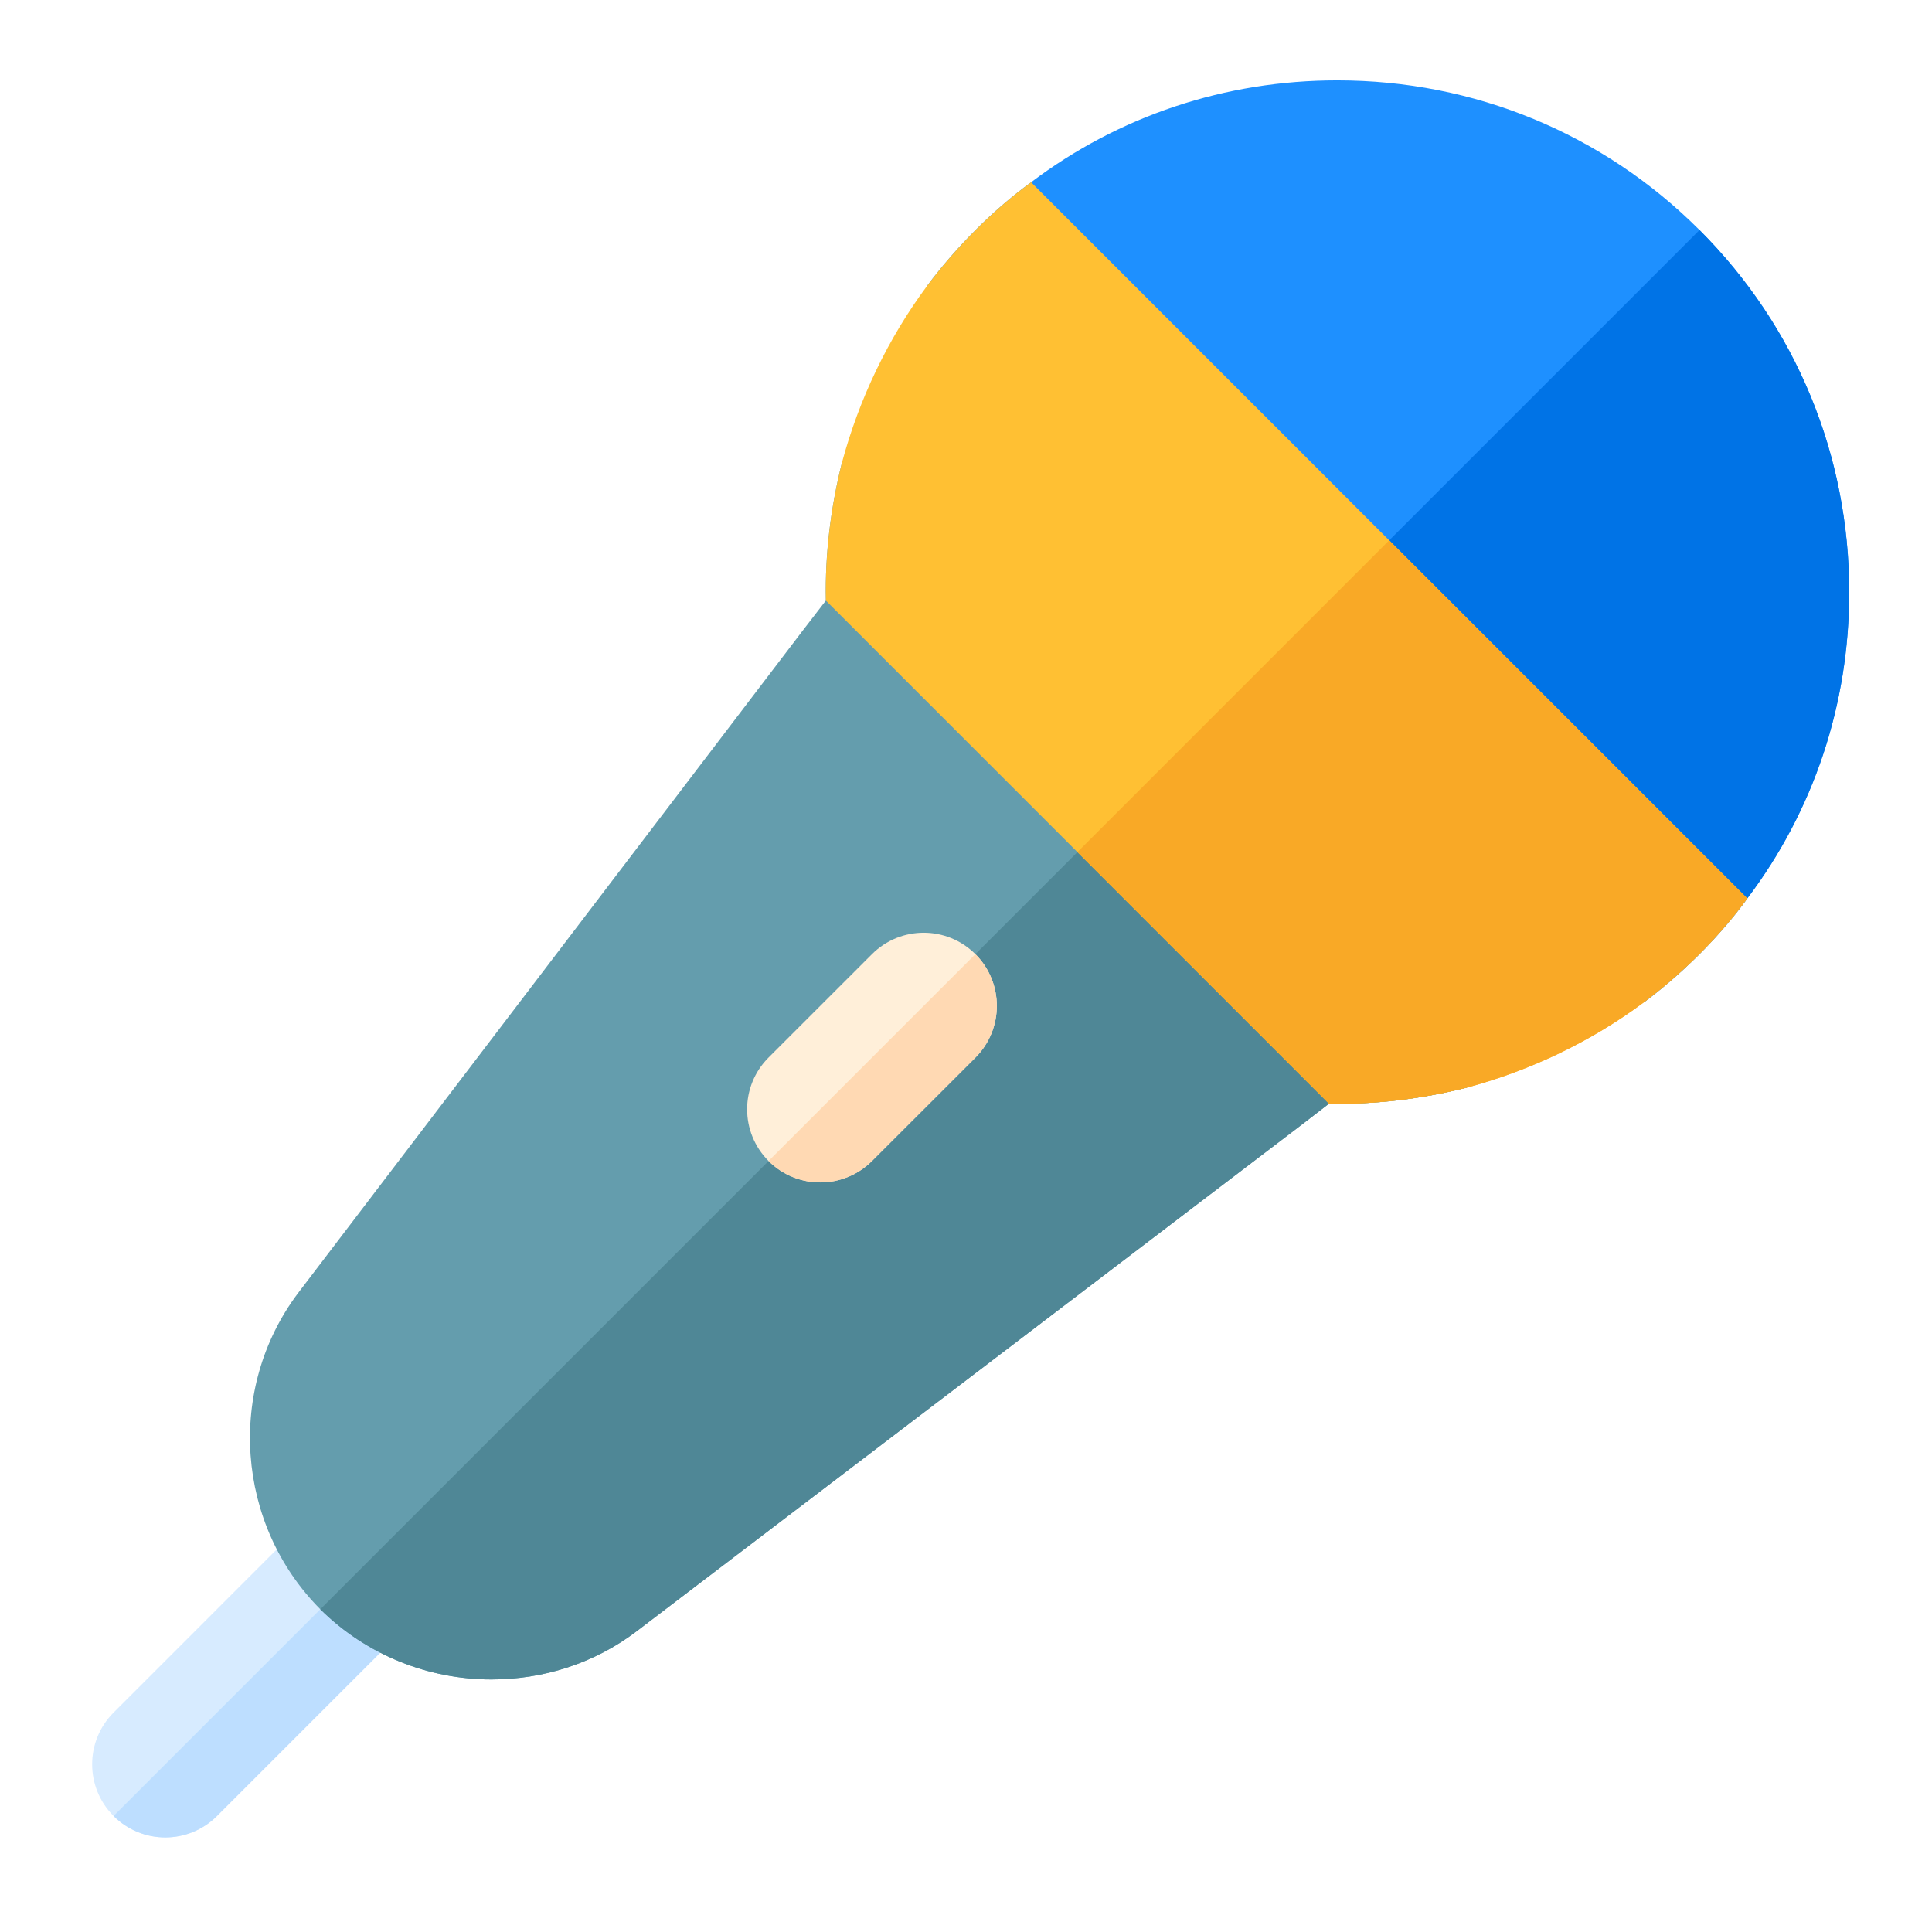
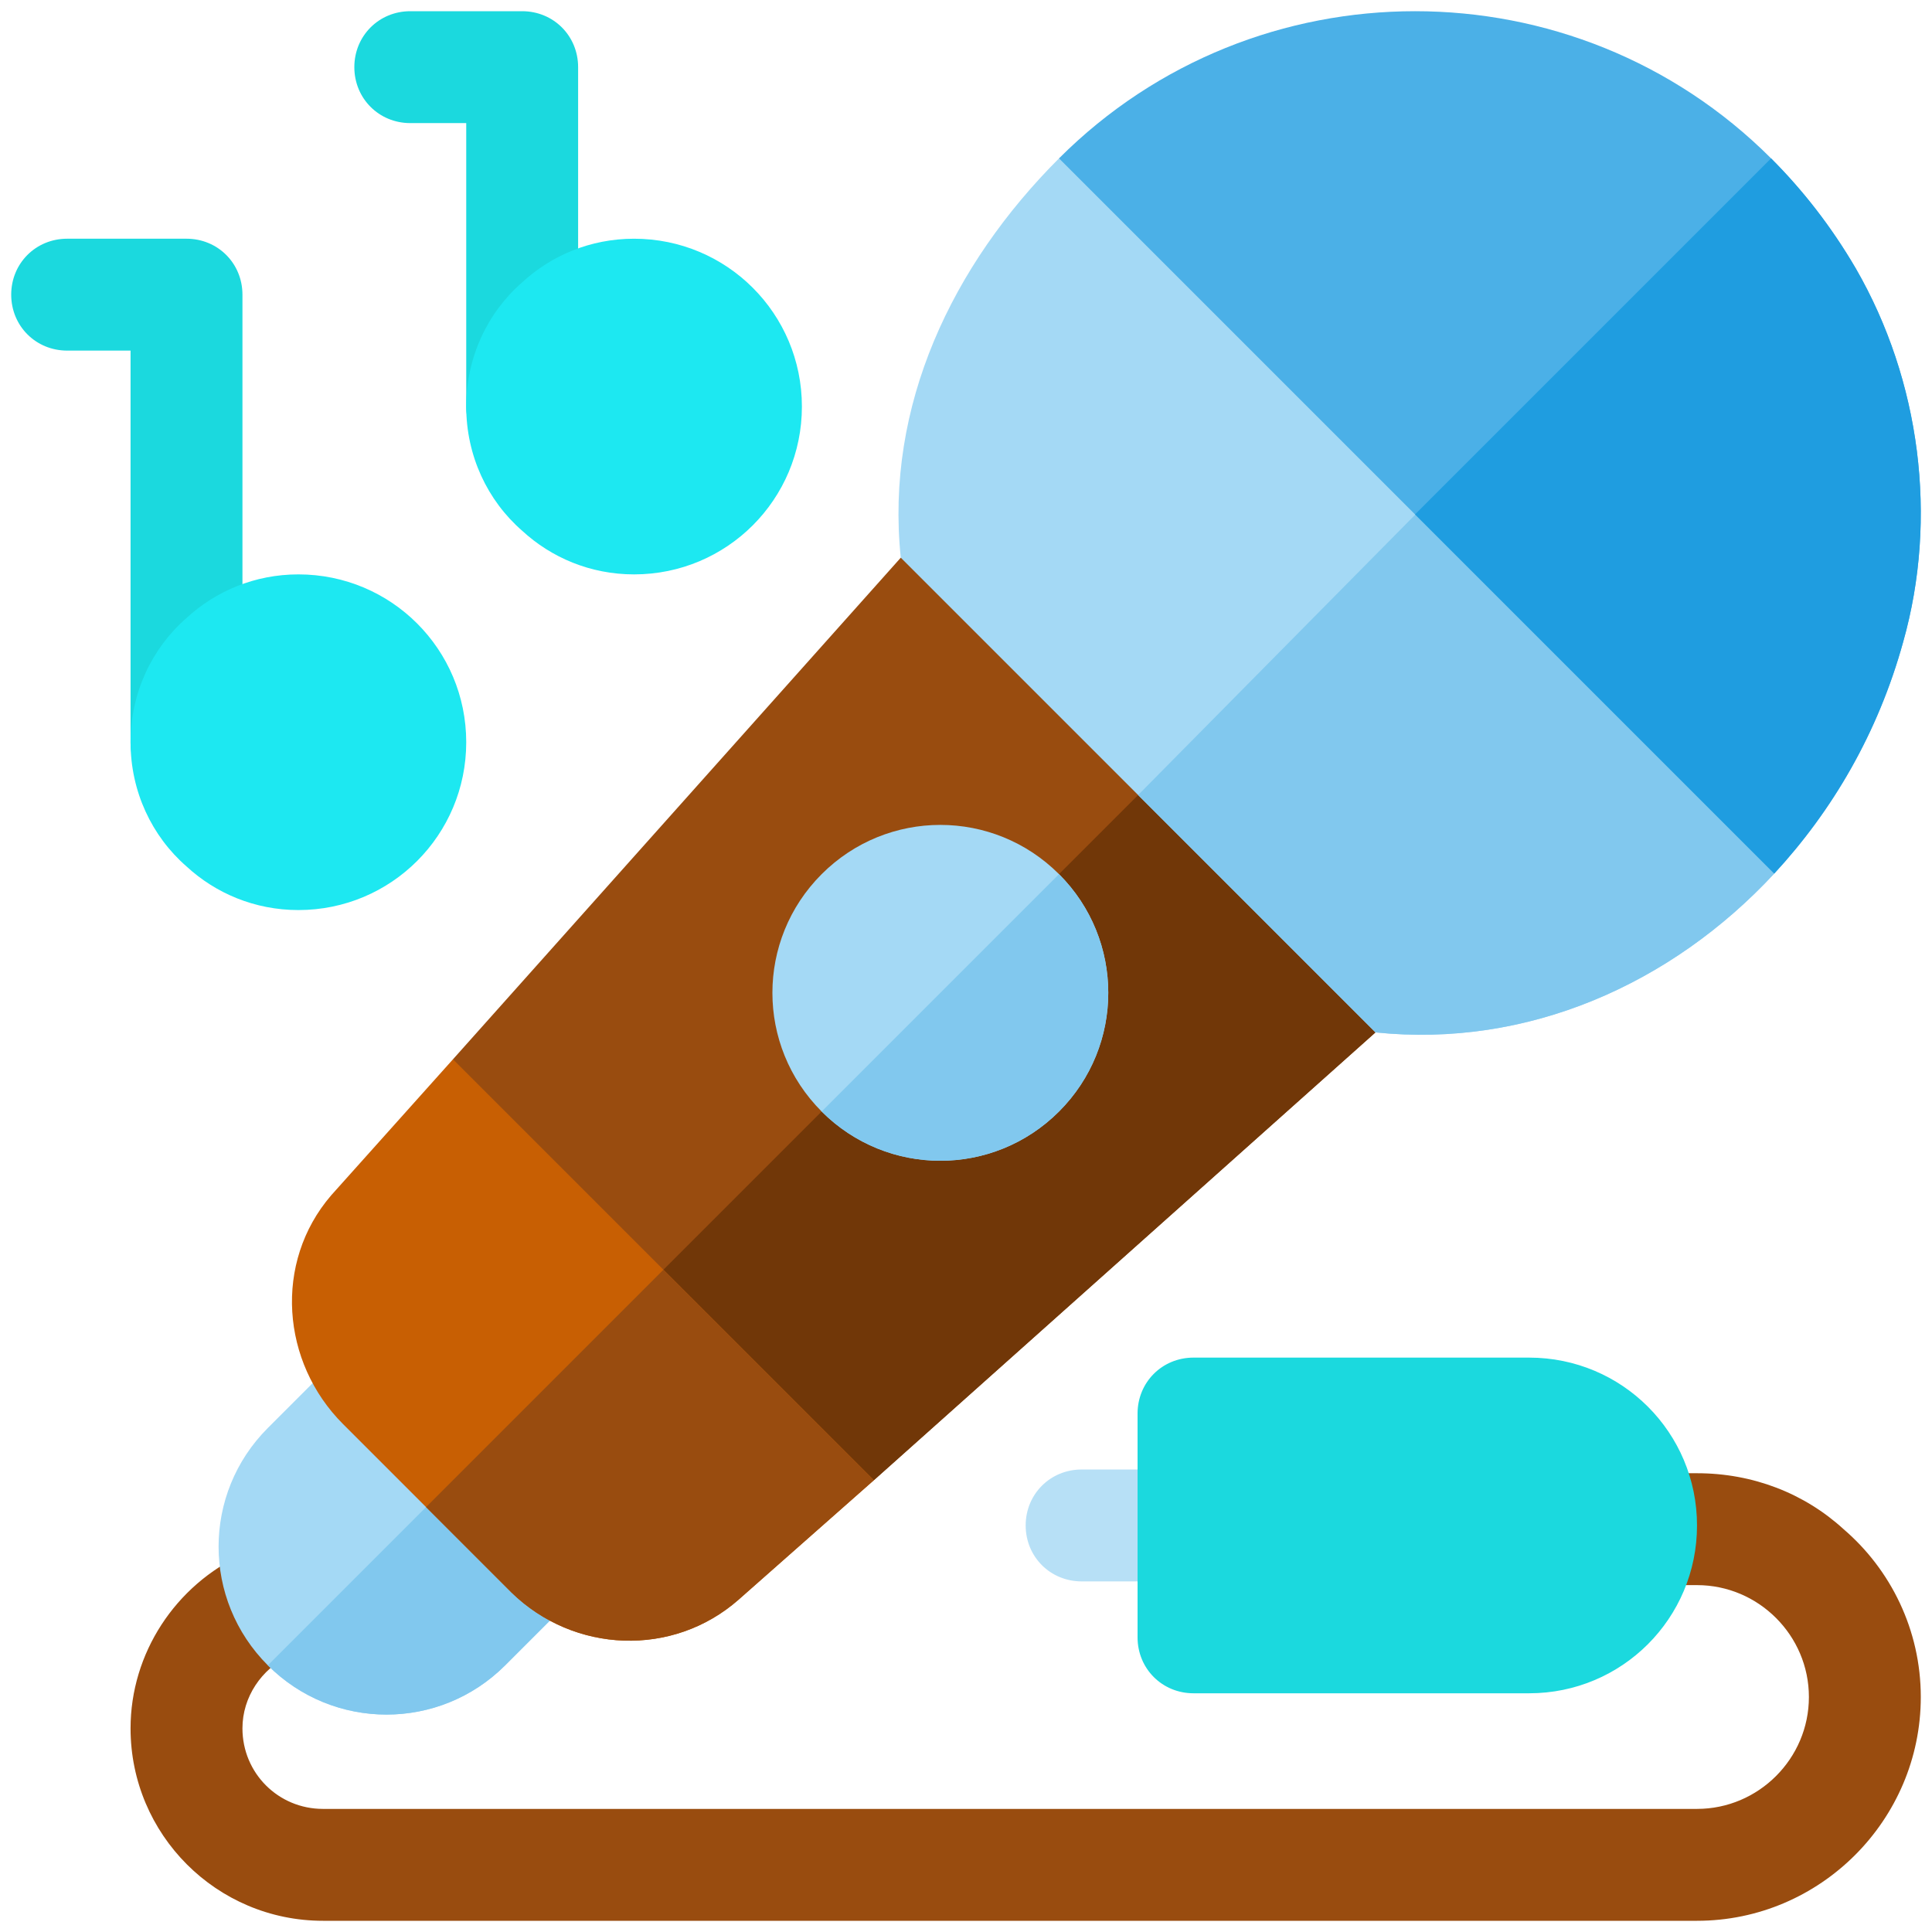
- <svg xmlns="http://www.w3.org/2000/svg" version="1.1" id="Layer_1" x="0px" y="0px" viewBox="0 0 512 512" style="enable-background:new 0 0 512 512;" xml:space="preserve">
-   <defs id="defs3512" />
-   <path style="fill:#d7ebff" d="m 43.799,486.932 c -4.959,0 -9.917,-1.893 -13.702,-5.679 -7.57,-7.563 -7.57,-19.835 0,-27.404 l 54.81,-54.816 c 7.57,-7.57 19.835,-7.57 27.404,0 7.57,7.563 7.57,19.835 0,27.404 L 57.501,481.253 c -3.785,3.787 -8.744,5.679 -13.702,5.679 z" id="path3446" />
-   <path style="fill:#bddeff" d="m 30.097,481.255 c 3.785,3.785 8.745,5.679 13.702,5.679 4.957,0 9.917,-1.893 13.702,-5.679 l 54.81,-54.816 c 7.57,-7.57 7.57,-19.837 0.002,-27.401 l -82.217,82.217 z" id="path3448" />
-   <path style="fill:#1e90ff;fill-opacity:1" d="m 490.059,156.954 c 0,29.716 -9.431,57.882 -27.005,81.138 -3.747,5.168 -8.009,10.077 -12.661,14.729 -4.652,4.651 -9.56,8.914 -14.728,12.791 l -27.78,-27.907 -67.184,-67.055 -94.963,-94.963 c 3.875,-5.168 8.14,-10.077 12.791,-14.729 4.652,-4.652 9.56,-8.914 14.729,-12.661 23.256,-17.571 51.422,-27.002 81.138,-27.002 36.305,0 70.414,14.083 95.996,39.665 25.583,25.582 39.667,59.691 39.667,95.996 z" id="path3450" />
-   <path style="fill:#0073e6;fill-opacity:1" d="m 490.059,156.954 c 0,29.716 -9.431,57.882 -27.005,81.138 -3.747,5.168 -8.009,10.077 -12.661,14.729 -4.652,4.651 -9.56,8.914 -14.728,12.791 l -27.78,-27.907 -67.184,-67.055 109.691,-109.691 c 25.583,25.582 39.667,59.691 39.667,95.996 z" id="path3452" />
-   <path style="fill:#649dad;fill-opacity:1" d="m 388.765,288.221 c -11.885,2.972 -24.16,4.522 -36.564,4.264 l -7.882,6.073 -175.585,133.723 c -11.367,8.657 -24.934,12.791 -38.501,12.791 -16.538,0 -32.945,-6.332 -45.35,-18.605 -22.352,-22.481 -24.936,-58.399 -5.944,-83.722 l 133.853,-175.712 6.073,-7.882 c -0.258,-12.403 1.292,-24.678 4.264,-36.564 L 388.765,288.221 Z" id="path3454" />
-   <path style="fill:#4f8796;fill-opacity:1" d="m 84.884,426.466 c 12.406,12.274 28.811,18.605 45.35,18.605 13.566,0 27.134,-4.135 38.502,-12.793 l 175.583,-133.722 7.882,-6.073 c 12.405,0.258 24.678,-1.292 36.564,-4.264 L 305.948,205.403 84.884,426.466 Z" id="path3456" />
-   <path style="fill:#ffefd9" d="m 217.374,313.351 c -4.959,0 -9.917,-1.893 -13.702,-5.679 -7.57,-7.57 -7.57,-19.84 0,-27.411 l 27.417,-27.404 c 7.57,-7.559 19.835,-7.563 27.404,0.007 7.57,7.57 7.57,19.84 0,27.411 l -27.417,27.404 c -3.785,3.779 -8.744,5.672 -13.702,5.672 z" id="path3458" />
-   <path style="fill:#ffd9b3" d="m 258.491,252.862 -54.816,54.815 c 3.786,3.784 8.741,5.675 13.699,5.675 4.959,0 9.917,-1.893 13.702,-5.672 l 27.417,-27.404 c 7.57,-7.57 7.57,-19.84 0,-27.411 l -0.002,-0.002 z" id="path3474" />
-   <path style="fill:#ffc033" d="m 463.055,238.091 c -3.747,5.168 -8.009,10.077 -12.661,14.729 -4.652,4.651 -9.56,8.914 -14.728,12.791 -14.084,10.465 -30.106,18.088 -46.902,22.61 -11.885,2.972 -24.16,4.522 -36.564,4.264 L 218.867,159.151 c -0.258,-12.403 1.292,-24.678 4.264,-36.564 4.522,-16.796 12.147,-32.817 22.61,-46.899 3.875,-5.168 8.14,-10.077 12.791,-14.729 4.651,-4.651 9.56,-8.914 14.729,-12.661 l 27.777,27.779 134.241,134.24 27.775,27.776 z" id="path3476" />
-   <path style="fill:#f9a926" d="m 368.157,143.196 -82.623,82.622 66.667,66.667 c 12.405,0.258 24.678,-1.292 36.564,-4.264 16.796,-4.522 32.817,-12.145 46.901,-22.61 5.167,-3.876 10.076,-8.14 14.728,-12.791 4.653,-4.651 8.913,-9.56 12.661,-14.729 L 435.277,210.313 368.157,143.196 Z" id="path3478" />
-   <g id="g3480" />
-   <g id="g3482" />
-   <g id="g3484" />
-   <g id="g3486" />
-   <g id="g3488" />
-   <g id="g3490" />
-   <g id="g3492" />
-   <g id="g3494" />
-   <g id="g3496" />
-   <g id="g3498" />
-   <g id="g3500" />
-   <g id="g3502" />
-   <g id="g3504" />
-   <g id="g3506" />
-   <g id="g3508" />
+ <svg xmlns="http://www.w3.org/2000/svg" version="1.1" id="Capa_1" x="0px" y="0px" viewBox="0 0 512 512" style="enable-background:new 0 0 512 512;" xml:space="preserve">
+   <defs id="defs4950" />
+   <path style="fill:#1bd9de;stroke-width:0.988" d="m 2.97,78.088 c 0,8.302 6.522,14.826 14.826,14.826 H 34.599 V 196.696 c 0,8.302 6.522,14.826 14.826,14.826 8.304,0 14.826,-6.524 14.826,-14.826 V 78.088 c 0,-8.304 -6.522,-14.826 -14.826,-14.826 H 17.796 c -8.304,0 -14.826,6.522 -14.826,14.826 z" id="path4875" />
+   <path style="fill:#1de8f1;stroke-width:0.988" d="m 49.425,163.782 c 7.709,-7.118 18.088,-11.564 29.652,-11.564 24.612,0 44.478,19.866 44.478,44.478 0,24.61 -19.866,44.478 -44.478,44.478 -11.564,0 -21.942,-4.449 -29.652,-11.564 -9.192,-8.007 -14.826,-19.866 -14.826,-32.914 0,-13.048 5.634,-24.909 14.826,-32.914 z" id="path4877" />
+   <path style="fill:#994c0f;stroke-width:0.988" d="m 34.599,458.028 c 0,28.169 22.833,51.002 51,51.002 h 364.127 c 32.616,0 59.304,-26.688 59.304,-59.304 0,-17.792 -8.007,-33.803 -20.46,-44.478 -10.377,-9.489 -24.018,-14.826 -38.844,-14.826 h -14.826 c -8.304,0 -14.826,6.522 -14.826,14.826 0,8.302 6.522,14.826 14.826,14.826 h 14.826 c 16.309,0 29.652,13.343 29.652,29.652 0,16.309 -13.343,29.652 -29.652,29.652 H 85.599 c -11.86,0 -21.348,-9.489 -21.348,-21.35 0,-8.302 5.04,-15.715 12.453,-19.273 l 7.413,-3.263 c 7.413,-3.262 10.676,-12.156 7.413,-19.569 -3.558,-7.413 -12.156,-10.675 -19.866,-7.413 l -7.116,3.262 C 46.461,420.074 34.599,438.162 34.599,458.028 Z" id="path4879" />
+   <path style="fill:#b7e0f6;stroke-width:0.988" d="m 271.814,404.26 c 0,8.302 6.522,14.826 14.826,14.826 h 29.652 c 8.304,0 14.826,-6.524 14.826,-14.826 0,-8.304 -6.522,-14.826 -14.826,-14.826 h -29.652 c -8.304,0 -14.826,6.522 -14.826,14.826 z" id="path4881" />
+   <path style="fill:#1bd9de;stroke-width:0.988" d="m 316.292,359.782 h 88.956 c 24.612,0 44.478,19.866 44.478,44.478 0,24.61 -19.866,44.478 -44.478,44.478 h -88.956 c -8.304,0 -14.826,-6.524 -14.826,-14.826 v -59.304 c 0,-8.304 6.522,-14.826 14.826,-14.826 z" id="path4883" />
+   <path style="fill:#a4d9f5;stroke-width:0.988" d="m 112.914,357.463 41.934,41.934 c 5.871,5.871 5.871,15.096 0,20.967 l -20.967,20.967 c -17.403,17.403 -45.498,17.403 -62.902,0 -17.403,-17.403 -17.403,-45.498 0,-62.902 L 91.946,357.462 c 5.872,-5.87 15.097,-5.87 20.968,0.001 z" id="path4885" />
+   <path style="fill:#81c8ee;stroke-width:0.988" d="m 133.88,378.43 -62.902,62.902 c 17.403,17.403 45.498,17.403 62.902,0 l 20.967,-20.967 c 5.871,-5.871 5.871,-15.096 0,-20.967 z" id="path4887" />
+   <polygon style="fill:#994c0f" points="273.487,146.522 393.553,281.015 392.28,324.714 324.399,392.595 280.7,393.868 146.208,273.801 154.905,243.891 246.97,151.826 " id="polygon4889" transform="matrix(-0.9883979,0,0,0.9883979,509.0299,2.970149)" />
+   <polygon style="fill:#713708" points="324.399,392.595 280.7,393.868 146.208,273.801 154.905,243.891 199.241,199.555 358.34,358.654 " id="polygon4891" transform="matrix(-0.9883979,0,0,0.9883979,509.0299,2.970149)" />
+   <path style="fill:#c85f03;stroke-width:0.988" d="m 120.043,280.725 -32.29,36.063 c -15.305,17.822 -13.208,44.242 3.145,60.595 0.21,0.21 -0.21,-0.21 0,0 l 44.66,44.66 c 16.564,16.143 42.772,17.193 60.176,1.886 l 35.853,-31.659 z" id="path4893" />
+   <g id="g4899" transform="matrix(-0.9883979,0,0,0.9883979,509.0299,2.970149)" style="fill:#a4d9f5;fill-opacity:1">
+     <path style="fill:#a4d9f5;fill-opacity:1" d="m 231.061,231.375 c -17.607,17.607 -17.607,46.032 0,63.64 17.607,17.607 46.032,17.607 63.64,0 17.607,-17.607 17.607,-46.032 0,-63.64 -17.607,-17.608 -46.033,-17.607 -63.64,0 z" id="path4895" />
+     <path style="fill:#a4d9f5;fill-opacity:1" d="m 231.061,39.456 c 28.637,28.637 46.669,66.337 42.426,107.066 L 146.208,273.801 C 105.479,278.044 66.87,260.922 39.294,231.223 L 49.476,199.828 201.15,48.153 Z" id="path4897" />
+   </g>
+   <path style="fill:#994c0f;stroke-width:0.988" d="m 175.814,336.496 -62.902,62.902 22.645,22.645 c 16.564,16.143 42.772,17.193 60.176,1.886 l 35.853,-31.66 z" id="path4901" />
+   <g id="g4907" transform="matrix(-0.9883979,0,0,0.9883979,509.0299,2.970149)" style="fill:#81c8ee;fill-opacity:1">
+     <path style="fill:#81c8ee;fill-opacity:1" d="m 231.061,231.375 63.64,63.64 c -17.607,17.607 -46.032,17.607 -63.64,0 -17.608,-17.608 -17.608,-46.033 0,-63.64 z" id="path4903" />
+     <path style="fill:#81c8ee;fill-opacity:1" d="m 124.995,124.309 84.853,85.853 -63.64,63.64 C 105.479,278.045 66.87,260.923 39.294,231.224 l 10.182,-31.395 z" id="path4905" />
+   </g>
+   <path style="fill:#4bb0e7;fill-opacity:1;stroke-width:0.988" d="M 280.65,41.968 470.192,231.51 c 15.307,-16.564 27.467,-37.11 34.178,-61.434 9.226,-32.708 4.611,-69.191 -12.58,-98.964 -6.5,-11.112 -14.047,-20.756 -22.435,-29.143 -51.999,-51.999 -136.706,-51.999 -188.705,-9.94e-4 z" id="path4909" />
+   <path style="fill:#1f9de0;fill-opacity:1;stroke-width:0.988" d="m 469.354,41.968 -94.351,94.351 95.19,95.19 c 15.307,-16.564 27.467,-37.11 34.178,-61.434 9.226,-32.707 4.611,-69.19 -12.58,-98.963 -6.5,-11.113 -14.048,-20.756 -22.436,-29.144 z" id="path4911" />
+   <path style="fill:#1bd9de;stroke-width:0.988" d="m 93.903,17.796 c 0,8.302 6.522,14.826 14.826,14.826 h 14.826 v 75.118 c 0,8.302 6.522,14.826 14.826,14.826 8.304,0 14.826,-6.524 14.826,-14.826 V 17.796 c 0,-8.304 -6.522,-14.826 -14.826,-14.826 h -29.652 c -8.304,0 -14.826,6.522 -14.826,14.826 z" id="path4913" />
+   <path style="fill:#1de8f1;stroke-width:0.988" d="m 138.381,74.827 c 7.71,-7.118 18.088,-11.564 29.652,-11.564 24.612,0 44.478,19.866 44.478,44.478 0,24.61 -19.866,44.478 -44.478,44.478 -11.564,0 -21.942,-4.449 -29.652,-11.564 -9.192,-8.007 -14.826,-19.866 -14.826,-32.914 0,-13.048 5.634,-24.909 14.826,-32.914 z" id="path4915" />
+   <g id="g4917" transform="matrix(-0.9883979,0,0,0.9883979,509.0299,2.970149)">
+ </g>
+   <g id="g4919" transform="matrix(-0.9883979,0,0,0.9883979,509.0299,2.970149)">
+ </g>
+   <g id="g4921" transform="matrix(-0.9883979,0,0,0.9883979,509.0299,2.970149)">
+ </g>
+   <g id="g4923" transform="matrix(-0.9883979,0,0,0.9883979,509.0299,2.970149)">
+ </g>
+   <g id="g4925" transform="matrix(-0.9883979,0,0,0.9883979,509.0299,2.970149)">
+ </g>
+   <g id="g4927" transform="matrix(-0.9883979,0,0,0.9883979,509.0299,2.970149)">
+ </g>
+   <g id="g4929" transform="matrix(-0.9883979,0,0,0.9883979,509.0299,2.970149)">
+ </g>
+   <g id="g4931" transform="matrix(-0.9883979,0,0,0.9883979,509.0299,2.970149)">
+ </g>
+   <g id="g4933" transform="matrix(-0.9883979,0,0,0.9883979,509.0299,2.970149)">
+ </g>
+   <g id="g4935" transform="matrix(-0.9883979,0,0,0.9883979,509.0299,2.970149)">
+ </g>
+   <g id="g4937" transform="matrix(-0.9883979,0,0,0.9883979,509.0299,2.970149)">
+ </g>
+   <g id="g4939" transform="matrix(-0.9883979,0,0,0.9883979,509.0299,2.970149)">
+ </g>
+   <g id="g4941" transform="matrix(-0.9883979,0,0,0.9883979,509.0299,2.970149)">
+ </g>
+   <g id="g4943" transform="matrix(-0.9883979,0,0,0.9883979,509.0299,2.970149)">
+ </g>
+   <g id="g4945" transform="matrix(-0.9883979,0,0,0.9883979,509.0299,2.970149)">
+ </g>
</svg>
